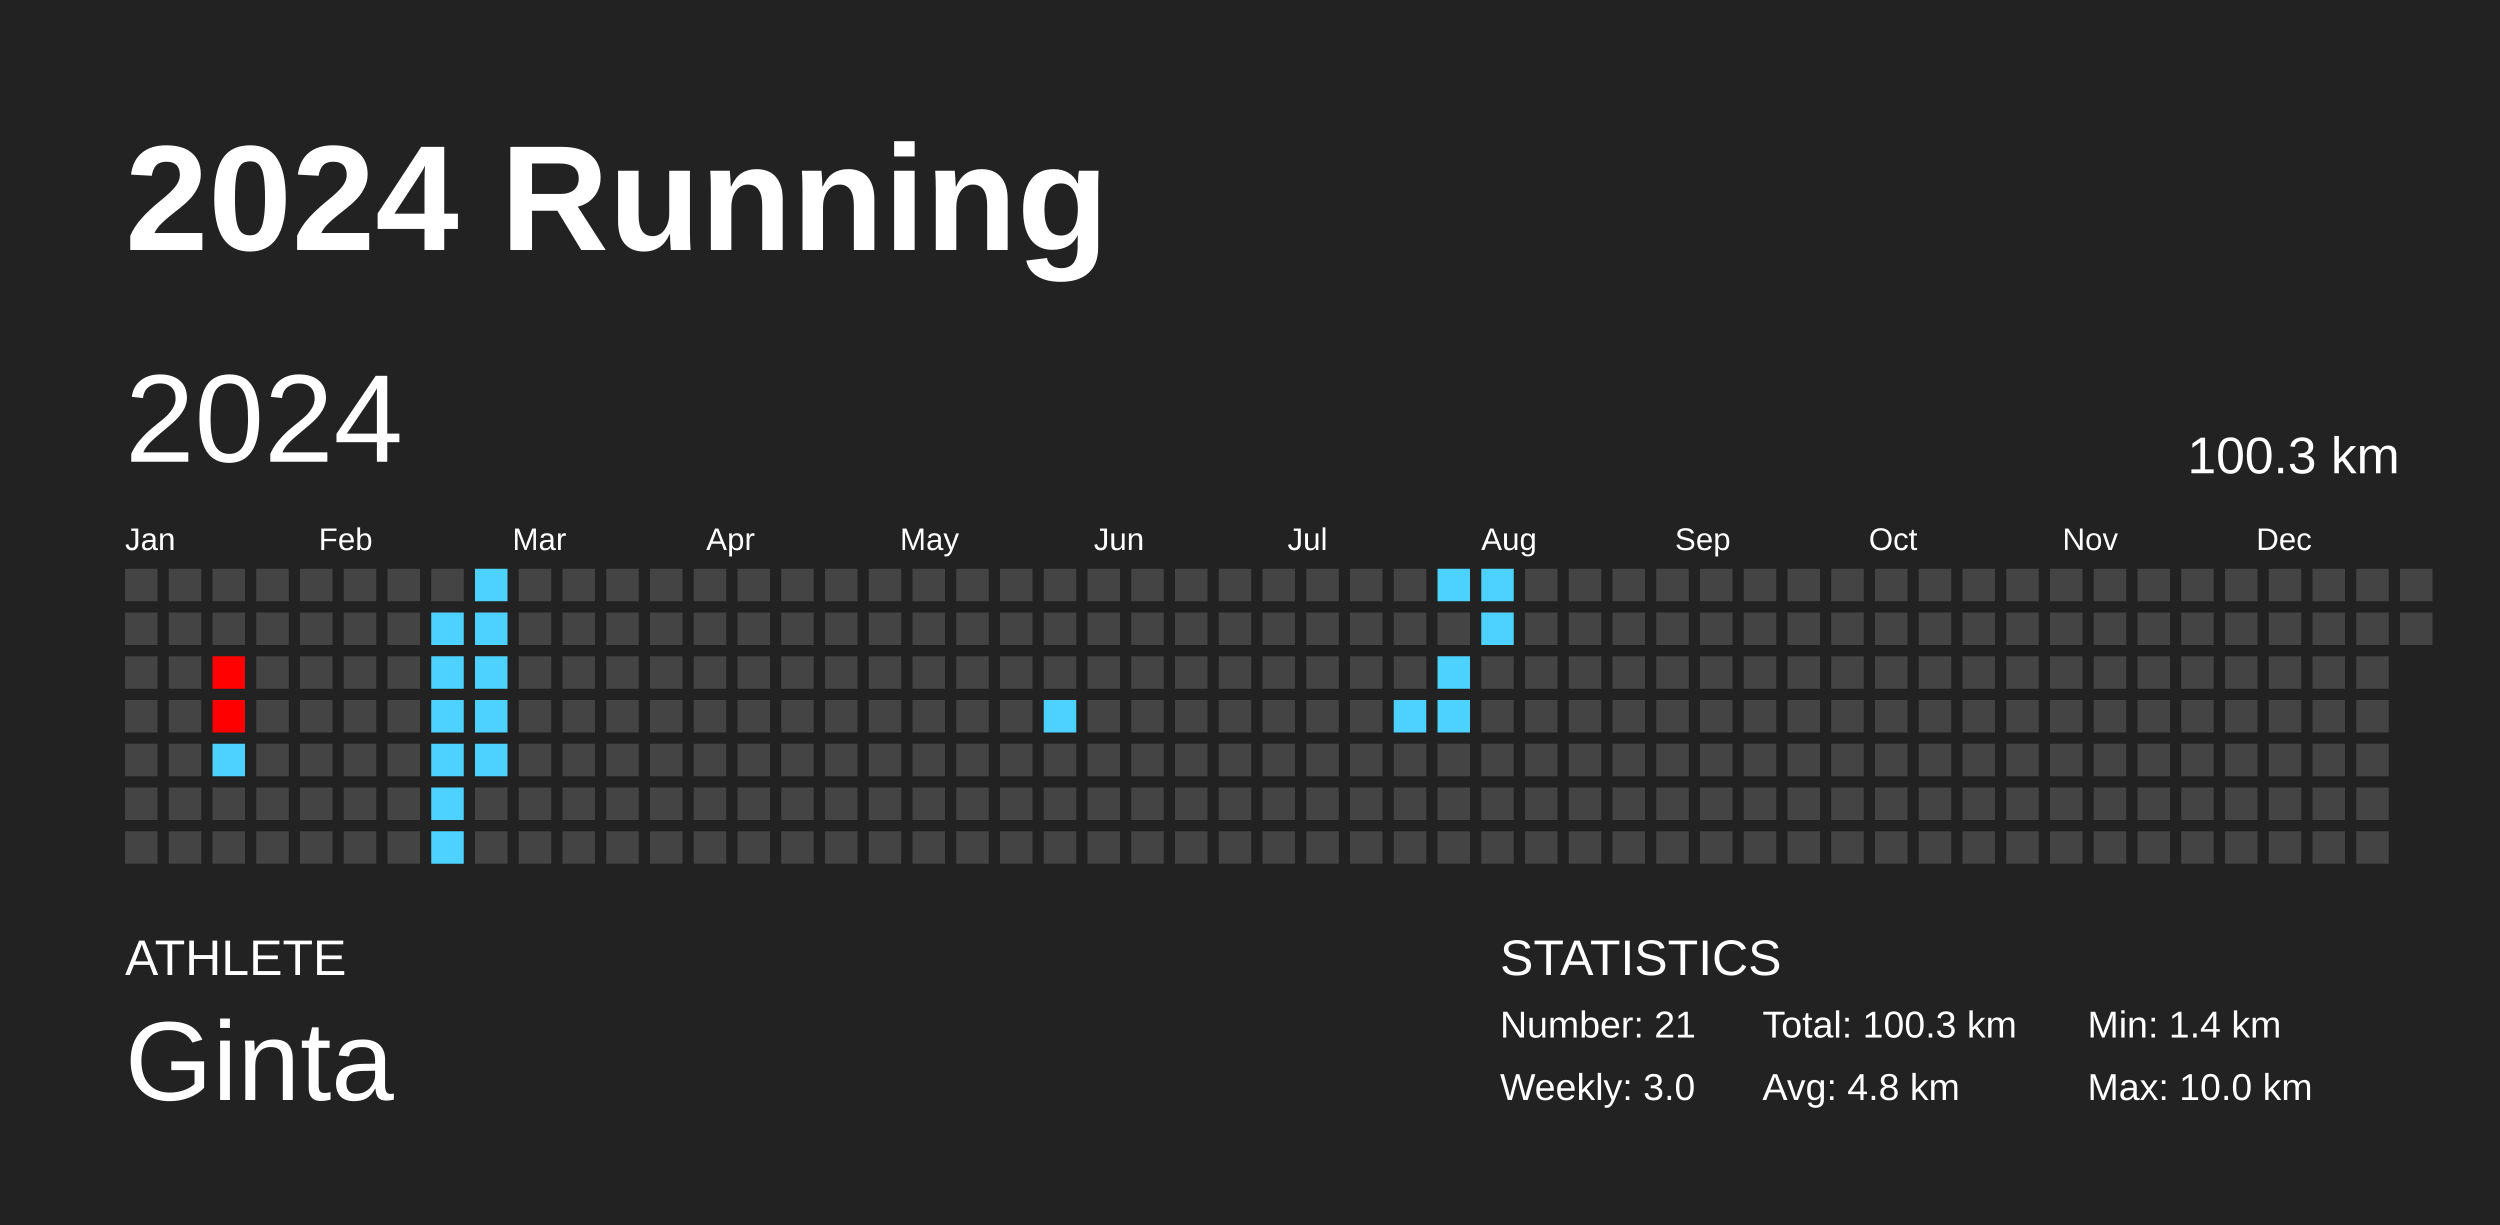
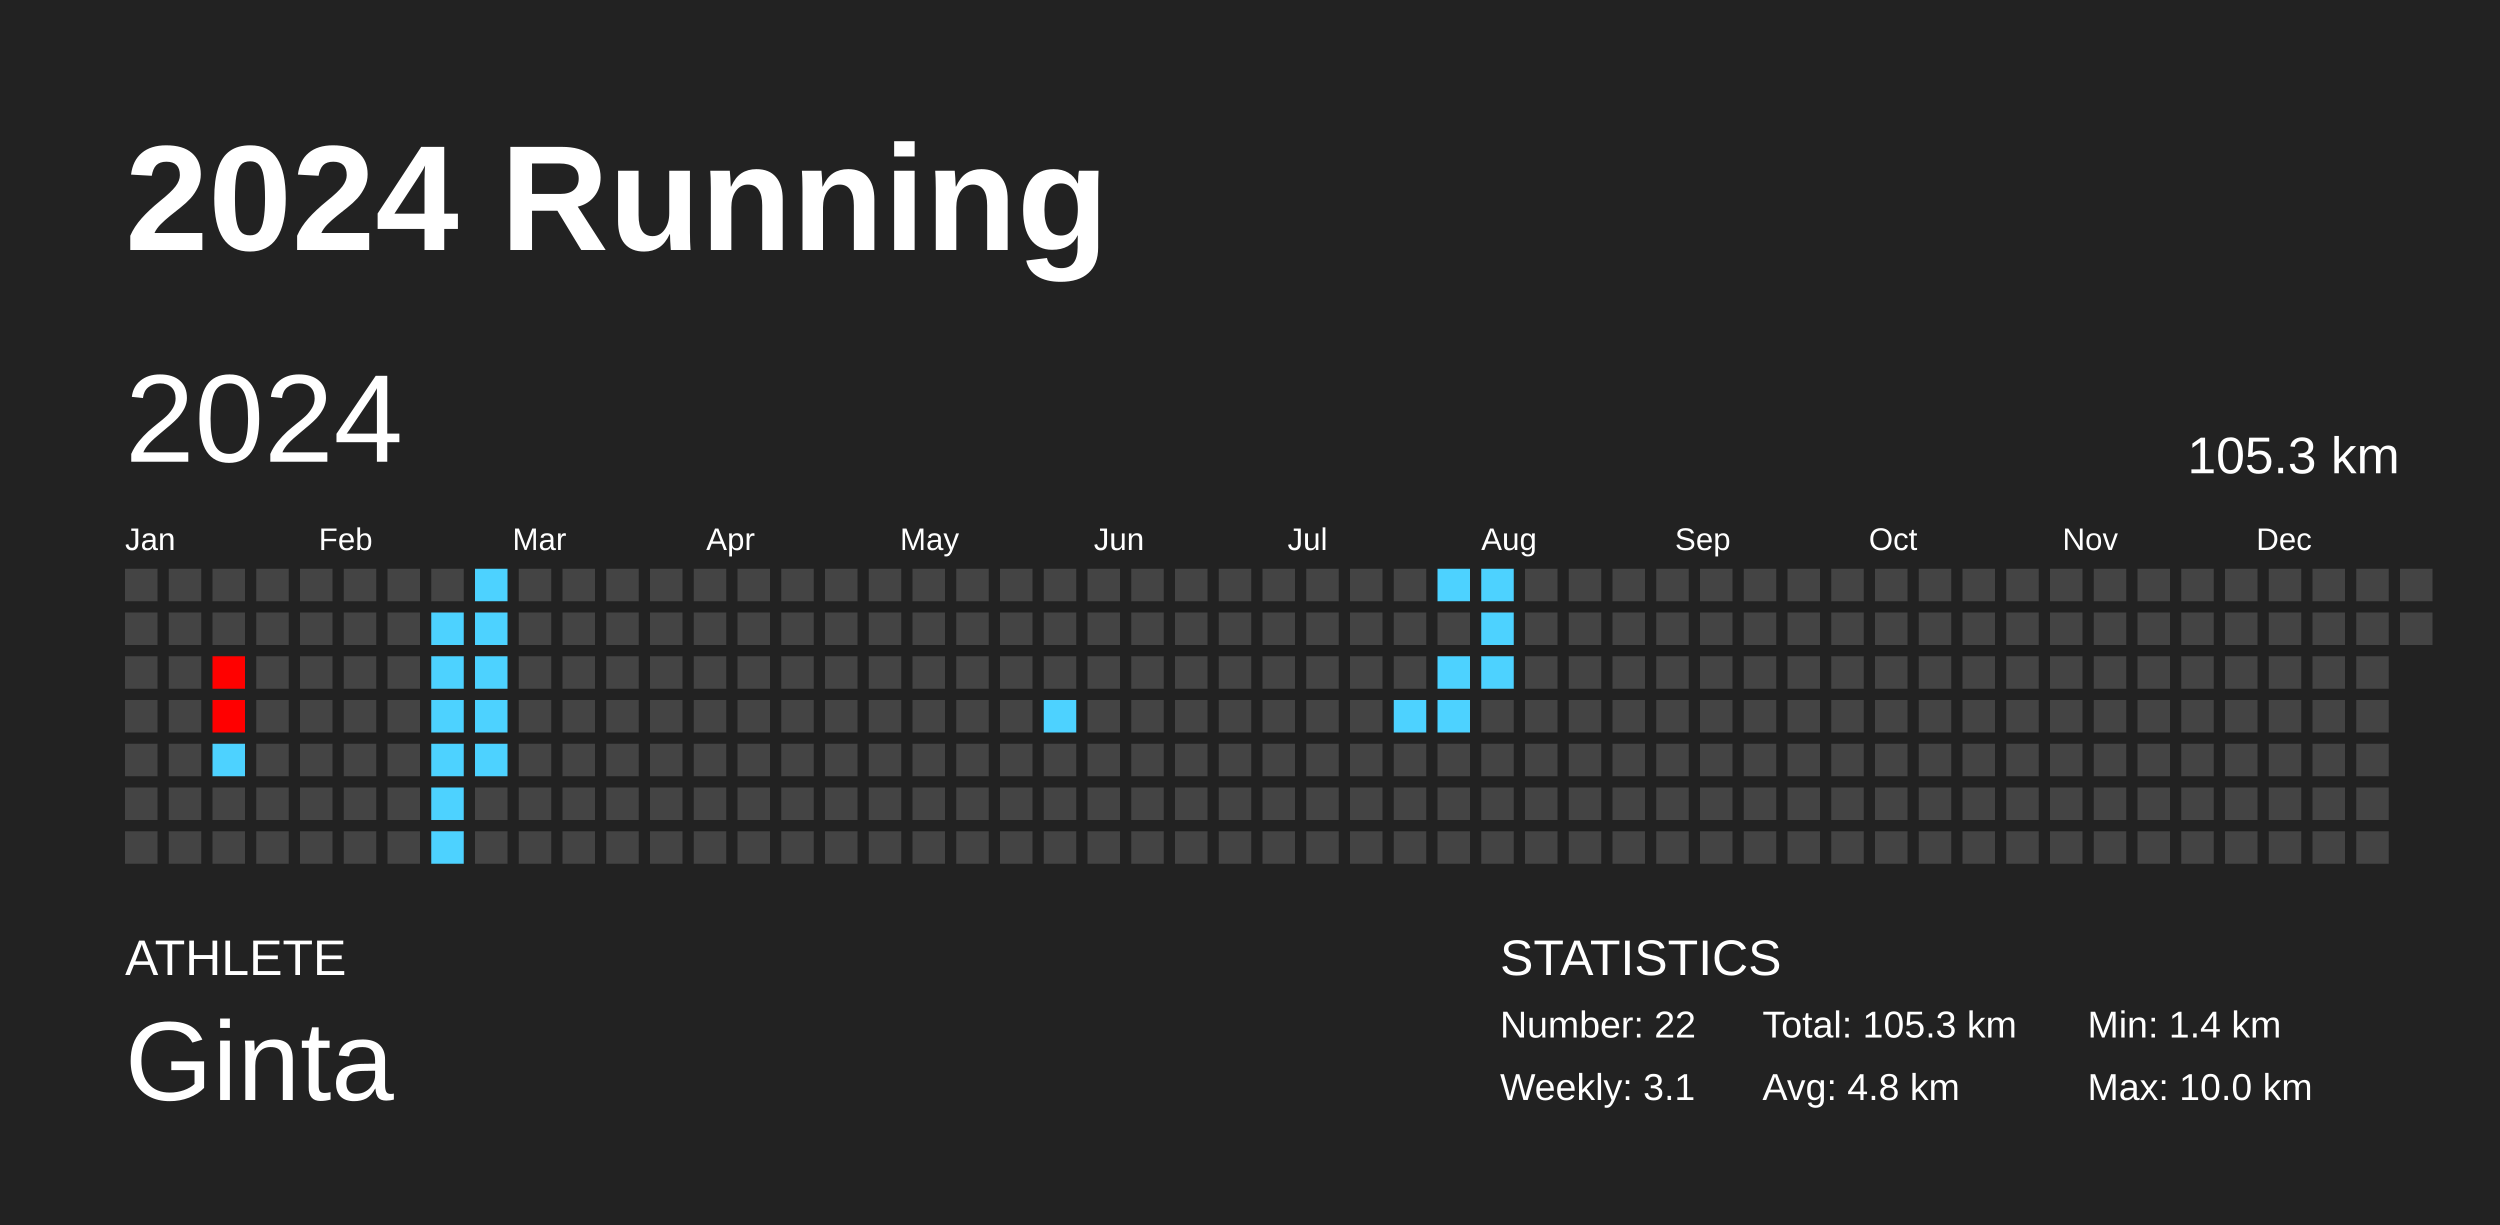
<svg xmlns="http://www.w3.org/2000/svg" baseProfile="full" height="98mm" version="1.1" viewBox="0,0,200,98" width="200mm">
  <defs />
  <rect fill="#222222" height="98" width="200" x="0" y="0" />
  <text fill="#FFFFFF" style="font-size:12px; font-family:Arial; font-weight:bold;" x="10" y="20">2024 Running</text>
  <text fill="#FFFFFF" style="font-size:4px; font-family:Arial" x="10" y="78">ATHLETE</text>
  <text fill="#FFFFFF" style="font-size:9px; font-family:Arial" x="10" y="88">Ginta</text>
  <text fill="#FFFFFF" style="font-size:4px; font-family:Arial" x="120" y="78">STATISTICS</text>
-   <text fill="#FFFFFF" style="font-size:3px; font-family:Arial" x="120" y="83">Number: 21</text>
-   <text fill="#FFFFFF" style="font-size:3px; font-family:Arial" x="120" y="88">Weekly: 3.0</text>
-   <text fill="#FFFFFF" style="font-size:3px; font-family:Arial" x="141" y="83">Total: 100.3 km</text>
+   <text fill="#FFFFFF" style="font-size:3px; font-family:Arial" x="120" y="83">Number: 22</text>
+   <text fill="#FFFFFF" style="font-size:3px; font-family:Arial" x="120" y="88">Weekly: 3.1</text>
+   <text fill="#FFFFFF" style="font-size:3px; font-family:Arial" x="141" y="83">Total: 105.3 km</text>
  <text fill="#FFFFFF" style="font-size:3px; font-family:Arial" x="141" y="88">Avg: 4.8 km</text>
  <text fill="#FFFFFF" style="font-size:3px; font-family:Arial" x="167" y="83">Min: 1.4 km</text>
  <text fill="#FFFFFF" style="font-size:3px; font-family:Arial" x="167" y="88">Max: 10.0 km</text>
  <text dominant-baseline="hanging" fill="#FFFFFF" style="font-size:10.0px; font-family:Arial;" x="10" y="30">2024</text>
-   <text dominant-baseline="hanging" fill="#FFFFFF" style="font-size:4.125px; font-family:Arial;" x="175" y="35">100.3 km</text>
+   <text dominant-baseline="hanging" fill="#FFFFFF" style="font-size:4.125px; font-family:Arial;" x="175" y="35">105.3 km</text>
  <text fill="#FFFFFF" style="font-size:2.5px; font-family:Arial" x="10.0" y="44">Jan</text>
  <text fill="#FFFFFF" style="font-size:2.5px; font-family:Arial" x="25.5" y="44">Feb</text>
  <text fill="#FFFFFF" style="font-size:2.5px; font-family:Arial" x="41.0" y="44">Mar</text>
  <text fill="#FFFFFF" style="font-size:2.5px; font-family:Arial" x="56.5" y="44">Apr</text>
  <text fill="#FFFFFF" style="font-size:2.5px; font-family:Arial" x="72.0" y="44">May</text>
  <text fill="#FFFFFF" style="font-size:2.5px; font-family:Arial" x="87.5" y="44">Jun</text>
  <text fill="#FFFFFF" style="font-size:2.5px; font-family:Arial" x="103.0" y="44">Jul</text>
  <text fill="#FFFFFF" style="font-size:2.5px; font-family:Arial" x="118.5" y="44">Aug</text>
  <text fill="#FFFFFF" style="font-size:2.5px; font-family:Arial" x="134.0" y="44">Sep</text>
  <text fill="#FFFFFF" style="font-size:2.5px; font-family:Arial" x="149.5" y="44">Oct</text>
  <text fill="#FFFFFF" style="font-size:2.5px; font-family:Arial" x="165.0" y="44">Nov</text>
  <text fill="#FFFFFF" style="font-size:2.5px; font-family:Arial" x="180.5" y="44">Dec</text>
  <rect fill="#444444" height="2.6" width="2.6" x="10.0" y="45.5" />
  <rect fill="#444444" height="2.6" width="2.6" x="10.0" y="49.0" />
  <rect fill="#444444" height="2.6" width="2.6" x="10.0" y="52.5" />
  <rect fill="#444444" height="2.6" width="2.6" x="10.0" y="56.0" />
  <rect fill="#444444" height="2.6" width="2.6" x="10.0" y="59.5" />
  <rect fill="#444444" height="2.6" width="2.6" x="10.0" y="63.0" />
  <rect fill="#444444" height="2.6" width="2.6" x="10.0" y="66.5" />
  <rect fill="#444444" height="2.6" width="2.6" x="13.5" y="45.5" />
  <rect fill="#444444" height="2.6" width="2.6" x="13.5" y="49.0" />
  <rect fill="#444444" height="2.6" width="2.6" x="13.5" y="52.5" />
  <rect fill="#444444" height="2.6" width="2.6" x="13.5" y="56.0" />
  <rect fill="#444444" height="2.6" width="2.6" x="13.5" y="59.5" />
  <rect fill="#444444" height="2.6" width="2.6" x="13.5" y="63.0" />
  <rect fill="#444444" height="2.6" width="2.6" x="13.5" y="66.5" />
  <rect fill="#444444" height="2.6" width="2.6" x="17.0" y="45.5" />
  <rect fill="#444444" height="2.6" width="2.6" x="17.0" y="49.0" />
  <rect fill="#ff0100" height="2.6" width="2.6" x="17.0" y="52.5" />
  <rect fill="#ff0000" height="2.6" width="2.6" x="17.0" y="56.0" />
  <rect fill="#4dd2ff" height="2.6" width="2.6" x="17.0" y="59.5" />
  <rect fill="#444444" height="2.6" width="2.6" x="17.0" y="63.0" />
  <rect fill="#444444" height="2.6" width="2.6" x="17.0" y="66.5" />
  <rect fill="#444444" height="2.6" width="2.6" x="20.5" y="45.5" />
  <rect fill="#444444" height="2.6" width="2.6" x="20.5" y="49.0" />
  <rect fill="#444444" height="2.6" width="2.6" x="20.5" y="52.5" />
  <rect fill="#444444" height="2.6" width="2.6" x="20.5" y="56.0" />
  <rect fill="#444444" height="2.6" width="2.6" x="20.5" y="59.5" />
  <rect fill="#444444" height="2.6" width="2.6" x="20.5" y="63.0" />
  <rect fill="#444444" height="2.6" width="2.6" x="20.5" y="66.5" />
  <rect fill="#444444" height="2.6" width="2.6" x="24.0" y="45.5" />
  <rect fill="#444444" height="2.6" width="2.6" x="24.0" y="49.0" />
  <rect fill="#444444" height="2.6" width="2.6" x="24.0" y="52.5" />
  <rect fill="#444444" height="2.6" width="2.6" x="24.0" y="56.0" />
  <rect fill="#444444" height="2.6" width="2.6" x="24.0" y="59.5" />
  <rect fill="#444444" height="2.6" width="2.6" x="24.0" y="63.0" />
  <rect fill="#444444" height="2.6" width="2.6" x="24.0" y="66.5" />
  <rect fill="#444444" height="2.6" width="2.6" x="27.5" y="45.5" />
  <rect fill="#444444" height="2.6" width="2.6" x="27.5" y="49.0" />
  <rect fill="#444444" height="2.6" width="2.6" x="27.5" y="52.5" />
  <rect fill="#444444" height="2.6" width="2.6" x="27.5" y="56.0" />
  <rect fill="#444444" height="2.6" width="2.6" x="27.5" y="59.5" />
  <rect fill="#444444" height="2.6" width="2.6" x="27.5" y="63.0" />
  <rect fill="#444444" height="2.6" width="2.6" x="27.5" y="66.5" />
  <rect fill="#444444" height="2.6" width="2.6" x="31.0" y="45.5" />
  <rect fill="#444444" height="2.6" width="2.6" x="31.0" y="49.0" />
  <rect fill="#444444" height="2.6" width="2.6" x="31.0" y="52.5" />
  <rect fill="#444444" height="2.6" width="2.6" x="31.0" y="56.0" />
  <rect fill="#444444" height="2.6" width="2.6" x="31.0" y="59.5" />
  <rect fill="#444444" height="2.6" width="2.6" x="31.0" y="63.0" />
  <rect fill="#444444" height="2.6" width="2.6" x="31.0" y="66.5" />
  <rect fill="#444444" height="2.6" width="2.6" x="34.5" y="45.5" />
  <rect fill="#4dd2ff" height="2.6" width="2.6" x="34.5" y="49.0" />
  <rect fill="#4dd2ff" height="2.6" width="2.6" x="34.5" y="52.5" />
  <rect fill="#4dd2ff" height="2.6" width="2.6" x="34.5" y="56.0" />
  <rect fill="#4dd2ff" height="2.6" width="2.6" x="34.5" y="59.5" />
  <rect fill="#4dd2ff" height="2.6" width="2.6" x="34.5" y="63.0" />
  <rect fill="#4dd2ff" height="2.6" width="2.6" x="34.5" y="66.5" />
  <rect fill="#4dd2ff" height="2.6" width="2.6" x="38.0" y="45.5" />
  <rect fill="#4dd2ff" height="2.6" width="2.6" x="38.0" y="49.0" />
  <rect fill="#4dd2ff" height="2.6" width="2.6" x="38.0" y="52.5" />
  <rect fill="#4dd2ff" height="2.6" width="2.6" x="38.0" y="56.0" />
  <rect fill="#4dd2ff" height="2.6" width="2.6" x="38.0" y="59.5" />
  <rect fill="#444444" height="2.6" width="2.6" x="38.0" y="63.0" />
  <rect fill="#444444" height="2.6" width="2.6" x="38.0" y="66.5" />
  <rect fill="#444444" height="2.6" width="2.6" x="41.5" y="45.5" />
  <rect fill="#444444" height="2.6" width="2.6" x="41.5" y="49.0" />
  <rect fill="#444444" height="2.6" width="2.6" x="41.5" y="52.5" />
  <rect fill="#444444" height="2.6" width="2.6" x="41.5" y="56.0" />
  <rect fill="#444444" height="2.6" width="2.6" x="41.5" y="59.5" />
  <rect fill="#444444" height="2.6" width="2.6" x="41.5" y="63.0" />
  <rect fill="#444444" height="2.6" width="2.6" x="41.5" y="66.5" />
  <rect fill="#444444" height="2.6" width="2.6" x="45.0" y="45.5" />
  <rect fill="#444444" height="2.6" width="2.6" x="45.0" y="49.0" />
  <rect fill="#444444" height="2.6" width="2.6" x="45.0" y="52.5" />
  <rect fill="#444444" height="2.6" width="2.6" x="45.0" y="56.0" />
  <rect fill="#444444" height="2.6" width="2.6" x="45.0" y="59.5" />
  <rect fill="#444444" height="2.6" width="2.6" x="45.0" y="63.0" />
  <rect fill="#444444" height="2.6" width="2.6" x="45.0" y="66.5" />
  <rect fill="#444444" height="2.6" width="2.6" x="48.5" y="45.5" />
  <rect fill="#444444" height="2.6" width="2.6" x="48.5" y="49.0" />
  <rect fill="#444444" height="2.6" width="2.6" x="48.5" y="52.5" />
  <rect fill="#444444" height="2.6" width="2.6" x="48.5" y="56.0" />
  <rect fill="#444444" height="2.6" width="2.6" x="48.5" y="59.5" />
  <rect fill="#444444" height="2.6" width="2.6" x="48.5" y="63.0" />
  <rect fill="#444444" height="2.6" width="2.6" x="48.5" y="66.5" />
  <rect fill="#444444" height="2.6" width="2.6" x="52.0" y="45.5" />
  <rect fill="#444444" height="2.6" width="2.6" x="52.0" y="49.0" />
  <rect fill="#444444" height="2.6" width="2.6" x="52.0" y="52.5" />
  <rect fill="#444444" height="2.6" width="2.6" x="52.0" y="56.0" />
  <rect fill="#444444" height="2.6" width="2.6" x="52.0" y="59.5" />
  <rect fill="#444444" height="2.6" width="2.6" x="52.0" y="63.0" />
  <rect fill="#444444" height="2.6" width="2.6" x="52.0" y="66.5" />
  <rect fill="#444444" height="2.6" width="2.6" x="55.5" y="45.5" />
  <rect fill="#444444" height="2.6" width="2.6" x="55.5" y="49.0" />
  <rect fill="#444444" height="2.6" width="2.6" x="55.5" y="52.5" />
  <rect fill="#444444" height="2.6" width="2.6" x="55.5" y="56.0" />
  <rect fill="#444444" height="2.6" width="2.6" x="55.5" y="59.5" />
  <rect fill="#444444" height="2.6" width="2.6" x="55.5" y="63.0" />
  <rect fill="#444444" height="2.6" width="2.6" x="55.5" y="66.5" />
  <rect fill="#444444" height="2.6" width="2.6" x="59.0" y="45.5" />
  <rect fill="#444444" height="2.6" width="2.6" x="59.0" y="49.0" />
  <rect fill="#444444" height="2.6" width="2.6" x="59.0" y="52.5" />
  <rect fill="#444444" height="2.6" width="2.6" x="59.0" y="56.0" />
  <rect fill="#444444" height="2.6" width="2.6" x="59.0" y="59.5" />
  <rect fill="#444444" height="2.6" width="2.6" x="59.0" y="63.0" />
  <rect fill="#444444" height="2.6" width="2.6" x="59.0" y="66.5" />
  <rect fill="#444444" height="2.6" width="2.6" x="62.5" y="45.5" />
  <rect fill="#444444" height="2.6" width="2.6" x="62.5" y="49.0" />
  <rect fill="#444444" height="2.6" width="2.6" x="62.5" y="52.5" />
  <rect fill="#444444" height="2.6" width="2.6" x="62.5" y="56.0" />
  <rect fill="#444444" height="2.6" width="2.6" x="62.5" y="59.5" />
  <rect fill="#444444" height="2.6" width="2.6" x="62.5" y="63.0" />
  <rect fill="#444444" height="2.6" width="2.6" x="62.5" y="66.5" />
  <rect fill="#444444" height="2.6" width="2.6" x="66.0" y="45.5" />
  <rect fill="#444444" height="2.6" width="2.6" x="66.0" y="49.0" />
  <rect fill="#444444" height="2.6" width="2.6" x="66.0" y="52.5" />
  <rect fill="#444444" height="2.6" width="2.6" x="66.0" y="56.0" />
  <rect fill="#444444" height="2.6" width="2.6" x="66.0" y="59.5" />
  <rect fill="#444444" height="2.6" width="2.6" x="66.0" y="63.0" />
  <rect fill="#444444" height="2.6" width="2.6" x="66.0" y="66.5" />
  <rect fill="#444444" height="2.6" width="2.6" x="69.5" y="45.5" />
  <rect fill="#444444" height="2.6" width="2.6" x="69.5" y="49.0" />
  <rect fill="#444444" height="2.6" width="2.6" x="69.5" y="52.5" />
  <rect fill="#444444" height="2.6" width="2.6" x="69.5" y="56.0" />
  <rect fill="#444444" height="2.6" width="2.6" x="69.5" y="59.5" />
  <rect fill="#444444" height="2.6" width="2.6" x="69.5" y="63.0" />
  <rect fill="#444444" height="2.6" width="2.6" x="69.5" y="66.5" />
  <rect fill="#444444" height="2.6" width="2.6" x="73.0" y="45.5" />
  <rect fill="#444444" height="2.6" width="2.6" x="73.0" y="49.0" />
  <rect fill="#444444" height="2.6" width="2.6" x="73.0" y="52.5" />
  <rect fill="#444444" height="2.6" width="2.6" x="73.0" y="56.0" />
  <rect fill="#444444" height="2.6" width="2.6" x="73.0" y="59.5" />
  <rect fill="#444444" height="2.6" width="2.6" x="73.0" y="63.0" />
  <rect fill="#444444" height="2.6" width="2.6" x="73.0" y="66.5" />
  <rect fill="#444444" height="2.6" width="2.6" x="76.5" y="45.5" />
  <rect fill="#444444" height="2.6" width="2.6" x="76.5" y="49.0" />
  <rect fill="#444444" height="2.6" width="2.6" x="76.5" y="52.5" />
  <rect fill="#444444" height="2.6" width="2.6" x="76.5" y="56.0" />
  <rect fill="#444444" height="2.6" width="2.6" x="76.5" y="59.5" />
  <rect fill="#444444" height="2.6" width="2.6" x="76.5" y="63.0" />
  <rect fill="#444444" height="2.6" width="2.6" x="76.5" y="66.5" />
  <rect fill="#444444" height="2.6" width="2.6" x="80.0" y="45.5" />
  <rect fill="#444444" height="2.6" width="2.6" x="80.0" y="49.0" />
  <rect fill="#444444" height="2.6" width="2.6" x="80.0" y="52.5" />
  <rect fill="#444444" height="2.6" width="2.6" x="80.0" y="56.0" />
  <rect fill="#444444" height="2.6" width="2.6" x="80.0" y="59.5" />
  <rect fill="#444444" height="2.6" width="2.6" x="80.0" y="63.0" />
  <rect fill="#444444" height="2.6" width="2.6" x="80.0" y="66.5" />
  <rect fill="#444444" height="2.6" width="2.6" x="83.5" y="45.5" />
  <rect fill="#444444" height="2.6" width="2.6" x="83.5" y="49.0" />
  <rect fill="#444444" height="2.6" width="2.6" x="83.5" y="52.5" />
  <rect fill="#4dd2ff" height="2.6" width="2.6" x="83.5" y="56.0" />
  <rect fill="#444444" height="2.6" width="2.6" x="83.5" y="59.5" />
  <rect fill="#444444" height="2.6" width="2.6" x="83.5" y="63.0" />
  <rect fill="#444444" height="2.6" width="2.6" x="83.5" y="66.5" />
  <rect fill="#444444" height="2.6" width="2.6" x="87.0" y="45.5" />
  <rect fill="#444444" height="2.6" width="2.6" x="87.0" y="49.0" />
  <rect fill="#444444" height="2.6" width="2.6" x="87.0" y="52.5" />
  <rect fill="#444444" height="2.6" width="2.6" x="87.0" y="56.0" />
  <rect fill="#444444" height="2.6" width="2.6" x="87.0" y="59.5" />
  <rect fill="#444444" height="2.6" width="2.6" x="87.0" y="63.0" />
  <rect fill="#444444" height="2.6" width="2.6" x="87.0" y="66.5" />
  <rect fill="#444444" height="2.6" width="2.6" x="90.5" y="45.5" />
  <rect fill="#444444" height="2.6" width="2.6" x="90.5" y="49.0" />
  <rect fill="#444444" height="2.6" width="2.6" x="90.5" y="52.5" />
  <rect fill="#444444" height="2.6" width="2.6" x="90.5" y="56.0" />
  <rect fill="#444444" height="2.6" width="2.6" x="90.5" y="59.5" />
  <rect fill="#444444" height="2.6" width="2.6" x="90.5" y="63.0" />
  <rect fill="#444444" height="2.6" width="2.6" x="90.5" y="66.5" />
  <rect fill="#444444" height="2.6" width="2.6" x="94.0" y="45.5" />
  <rect fill="#444444" height="2.6" width="2.6" x="94.0" y="49.0" />
  <rect fill="#444444" height="2.6" width="2.6" x="94.0" y="52.5" />
  <rect fill="#444444" height="2.6" width="2.6" x="94.0" y="56.0" />
  <rect fill="#444444" height="2.6" width="2.6" x="94.0" y="59.5" />
  <rect fill="#444444" height="2.6" width="2.6" x="94.0" y="63.0" />
  <rect fill="#444444" height="2.6" width="2.6" x="94.0" y="66.5" />
  <rect fill="#444444" height="2.6" width="2.6" x="97.5" y="45.5" />
  <rect fill="#444444" height="2.6" width="2.6" x="97.5" y="49.0" />
  <rect fill="#444444" height="2.6" width="2.6" x="97.5" y="52.5" />
  <rect fill="#444444" height="2.6" width="2.6" x="97.5" y="56.0" />
  <rect fill="#444444" height="2.6" width="2.6" x="97.5" y="59.5" />
  <rect fill="#444444" height="2.6" width="2.6" x="97.5" y="63.0" />
  <rect fill="#444444" height="2.6" width="2.6" x="97.5" y="66.5" />
  <rect fill="#444444" height="2.6" width="2.6" x="101.0" y="45.5" />
  <rect fill="#444444" height="2.6" width="2.6" x="101.0" y="49.0" />
  <rect fill="#444444" height="2.6" width="2.6" x="101.0" y="52.5" />
  <rect fill="#444444" height="2.6" width="2.6" x="101.0" y="56.0" />
  <rect fill="#444444" height="2.6" width="2.6" x="101.0" y="59.5" />
  <rect fill="#444444" height="2.6" width="2.6" x="101.0" y="63.0" />
  <rect fill="#444444" height="2.6" width="2.6" x="101.0" y="66.5" />
  <rect fill="#444444" height="2.6" width="2.6" x="104.5" y="45.5" />
  <rect fill="#444444" height="2.6" width="2.6" x="104.5" y="49.0" />
  <rect fill="#444444" height="2.6" width="2.6" x="104.5" y="52.5" />
  <rect fill="#444444" height="2.6" width="2.6" x="104.5" y="56.0" />
  <rect fill="#444444" height="2.6" width="2.6" x="104.5" y="59.5" />
  <rect fill="#444444" height="2.6" width="2.6" x="104.5" y="63.0" />
  <rect fill="#444444" height="2.6" width="2.6" x="104.5" y="66.5" />
  <rect fill="#444444" height="2.6" width="2.6" x="108.0" y="45.5" />
  <rect fill="#444444" height="2.6" width="2.6" x="108.0" y="49.0" />
  <rect fill="#444444" height="2.6" width="2.6" x="108.0" y="52.5" />
  <rect fill="#444444" height="2.6" width="2.6" x="108.0" y="56.0" />
  <rect fill="#444444" height="2.6" width="2.6" x="108.0" y="59.5" />
  <rect fill="#444444" height="2.6" width="2.6" x="108.0" y="63.0" />
  <rect fill="#444444" height="2.6" width="2.6" x="108.0" y="66.5" />
  <rect fill="#444444" height="2.6" width="2.6" x="111.5" y="45.5" />
  <rect fill="#444444" height="2.6" width="2.6" x="111.5" y="49.0" />
  <rect fill="#444444" height="2.6" width="2.6" x="111.5" y="52.5" />
  <rect fill="#4dd2ff" height="2.6" width="2.6" x="111.5" y="56.0" />
  <rect fill="#444444" height="2.6" width="2.6" x="111.5" y="59.5" />
  <rect fill="#444444" height="2.6" width="2.6" x="111.5" y="63.0" />
  <rect fill="#444444" height="2.6" width="2.6" x="111.5" y="66.5" />
  <rect fill="#4dd2ff" height="2.6" width="2.6" x="115.0" y="45.5" />
  <rect fill="#444444" height="2.6" width="2.6" x="115.0" y="49.0" />
  <rect fill="#4dd2ff" height="2.6" width="2.6" x="115.0" y="52.5" />
  <rect fill="#4dd2ff" height="2.6" width="2.6" x="115.0" y="56.0" />
  <rect fill="#444444" height="2.6" width="2.6" x="115.0" y="59.5" />
  <rect fill="#444444" height="2.6" width="2.6" x="115.0" y="63.0" />
  <rect fill="#444444" height="2.6" width="2.6" x="115.0" y="66.5" />
  <rect fill="#4dd2ff" height="2.6" width="2.6" x="118.5" y="45.5" />
  <rect fill="#4dd2ff" height="2.6" width="2.6" x="118.5" y="49.0" />
-   <rect fill="#444444" height="2.6" width="2.6" x="118.5" y="52.5" />
+   <rect fill="#4dd2ff" height="2.6" width="2.6" x="118.5" y="52.5" />
  <rect fill="#444444" height="2.6" width="2.6" x="118.5" y="56.0" />
  <rect fill="#444444" height="2.6" width="2.6" x="118.5" y="59.5" />
  <rect fill="#444444" height="2.6" width="2.6" x="118.5" y="63.0" />
  <rect fill="#444444" height="2.6" width="2.6" x="118.5" y="66.5" />
  <rect fill="#444444" height="2.6" width="2.6" x="122.0" y="45.5" />
  <rect fill="#444444" height="2.6" width="2.6" x="122.0" y="49.0" />
  <rect fill="#444444" height="2.6" width="2.6" x="122.0" y="52.5" />
  <rect fill="#444444" height="2.6" width="2.6" x="122.0" y="56.0" />
  <rect fill="#444444" height="2.6" width="2.6" x="122.0" y="59.5" />
  <rect fill="#444444" height="2.6" width="2.6" x="122.0" y="63.0" />
  <rect fill="#444444" height="2.6" width="2.6" x="122.0" y="66.5" />
  <rect fill="#444444" height="2.6" width="2.6" x="125.5" y="45.5" />
  <rect fill="#444444" height="2.6" width="2.6" x="125.5" y="49.0" />
  <rect fill="#444444" height="2.6" width="2.6" x="125.5" y="52.5" />
  <rect fill="#444444" height="2.6" width="2.6" x="125.5" y="56.0" />
  <rect fill="#444444" height="2.6" width="2.6" x="125.5" y="59.5" />
  <rect fill="#444444" height="2.6" width="2.6" x="125.5" y="63.0" />
  <rect fill="#444444" height="2.6" width="2.6" x="125.5" y="66.5" />
  <rect fill="#444444" height="2.6" width="2.6" x="129.0" y="45.5" />
  <rect fill="#444444" height="2.6" width="2.6" x="129.0" y="49.0" />
  <rect fill="#444444" height="2.6" width="2.6" x="129.0" y="52.5" />
  <rect fill="#444444" height="2.6" width="2.6" x="129.0" y="56.0" />
  <rect fill="#444444" height="2.6" width="2.6" x="129.0" y="59.5" />
  <rect fill="#444444" height="2.6" width="2.6" x="129.0" y="63.0" />
  <rect fill="#444444" height="2.6" width="2.6" x="129.0" y="66.5" />
  <rect fill="#444444" height="2.6" width="2.6" x="132.5" y="45.5" />
  <rect fill="#444444" height="2.6" width="2.6" x="132.5" y="49.0" />
  <rect fill="#444444" height="2.6" width="2.6" x="132.5" y="52.5" />
  <rect fill="#444444" height="2.6" width="2.6" x="132.5" y="56.0" />
  <rect fill="#444444" height="2.6" width="2.6" x="132.5" y="59.5" />
  <rect fill="#444444" height="2.6" width="2.6" x="132.5" y="63.0" />
  <rect fill="#444444" height="2.6" width="2.6" x="132.5" y="66.5" />
  <rect fill="#444444" height="2.6" width="2.6" x="136.0" y="45.5" />
  <rect fill="#444444" height="2.6" width="2.6" x="136.0" y="49.0" />
  <rect fill="#444444" height="2.6" width="2.6" x="136.0" y="52.5" />
  <rect fill="#444444" height="2.6" width="2.6" x="136.0" y="56.0" />
  <rect fill="#444444" height="2.6" width="2.6" x="136.0" y="59.5" />
  <rect fill="#444444" height="2.6" width="2.6" x="136.0" y="63.0" />
  <rect fill="#444444" height="2.6" width="2.6" x="136.0" y="66.5" />
  <rect fill="#444444" height="2.6" width="2.6" x="139.5" y="45.5" />
  <rect fill="#444444" height="2.6" width="2.6" x="139.5" y="49.0" />
  <rect fill="#444444" height="2.6" width="2.6" x="139.5" y="52.5" />
  <rect fill="#444444" height="2.6" width="2.6" x="139.5" y="56.0" />
  <rect fill="#444444" height="2.6" width="2.6" x="139.5" y="59.5" />
  <rect fill="#444444" height="2.6" width="2.6" x="139.5" y="63.0" />
  <rect fill="#444444" height="2.6" width="2.6" x="139.5" y="66.5" />
  <rect fill="#444444" height="2.6" width="2.6" x="143.0" y="45.5" />
  <rect fill="#444444" height="2.6" width="2.6" x="143.0" y="49.0" />
  <rect fill="#444444" height="2.6" width="2.6" x="143.0" y="52.5" />
  <rect fill="#444444" height="2.6" width="2.6" x="143.0" y="56.0" />
  <rect fill="#444444" height="2.6" width="2.6" x="143.0" y="59.5" />
  <rect fill="#444444" height="2.6" width="2.6" x="143.0" y="63.0" />
  <rect fill="#444444" height="2.6" width="2.6" x="143.0" y="66.5" />
  <rect fill="#444444" height="2.6" width="2.6" x="146.5" y="45.5" />
  <rect fill="#444444" height="2.6" width="2.6" x="146.5" y="49.0" />
  <rect fill="#444444" height="2.6" width="2.6" x="146.5" y="52.5" />
  <rect fill="#444444" height="2.6" width="2.6" x="146.5" y="56.0" />
  <rect fill="#444444" height="2.6" width="2.6" x="146.5" y="59.5" />
  <rect fill="#444444" height="2.6" width="2.6" x="146.5" y="63.0" />
  <rect fill="#444444" height="2.6" width="2.6" x="146.5" y="66.5" />
  <rect fill="#444444" height="2.6" width="2.6" x="150.0" y="45.5" />
  <rect fill="#444444" height="2.6" width="2.6" x="150.0" y="49.0" />
  <rect fill="#444444" height="2.6" width="2.6" x="150.0" y="52.5" />
  <rect fill="#444444" height="2.6" width="2.6" x="150.0" y="56.0" />
  <rect fill="#444444" height="2.6" width="2.6" x="150.0" y="59.5" />
  <rect fill="#444444" height="2.6" width="2.6" x="150.0" y="63.0" />
  <rect fill="#444444" height="2.6" width="2.6" x="150.0" y="66.5" />
  <rect fill="#444444" height="2.6" width="2.6" x="153.5" y="45.5" />
  <rect fill="#444444" height="2.6" width="2.6" x="153.5" y="49.0" />
  <rect fill="#444444" height="2.6" width="2.6" x="153.5" y="52.5" />
  <rect fill="#444444" height="2.6" width="2.6" x="153.5" y="56.0" />
  <rect fill="#444444" height="2.6" width="2.6" x="153.5" y="59.5" />
  <rect fill="#444444" height="2.6" width="2.6" x="153.5" y="63.0" />
  <rect fill="#444444" height="2.6" width="2.6" x="153.5" y="66.5" />
  <rect fill="#444444" height="2.6" width="2.6" x="157.0" y="45.5" />
  <rect fill="#444444" height="2.6" width="2.6" x="157.0" y="49.0" />
  <rect fill="#444444" height="2.6" width="2.6" x="157.0" y="52.5" />
  <rect fill="#444444" height="2.6" width="2.6" x="157.0" y="56.0" />
  <rect fill="#444444" height="2.6" width="2.6" x="157.0" y="59.5" />
  <rect fill="#444444" height="2.6" width="2.6" x="157.0" y="63.0" />
  <rect fill="#444444" height="2.6" width="2.6" x="157.0" y="66.5" />
  <rect fill="#444444" height="2.6" width="2.6" x="160.5" y="45.5" />
  <rect fill="#444444" height="2.6" width="2.6" x="160.5" y="49.0" />
  <rect fill="#444444" height="2.6" width="2.6" x="160.5" y="52.5" />
  <rect fill="#444444" height="2.6" width="2.6" x="160.5" y="56.0" />
  <rect fill="#444444" height="2.6" width="2.6" x="160.5" y="59.5" />
  <rect fill="#444444" height="2.6" width="2.6" x="160.5" y="63.0" />
  <rect fill="#444444" height="2.6" width="2.6" x="160.5" y="66.5" />
  <rect fill="#444444" height="2.6" width="2.6" x="164.0" y="45.5" />
  <rect fill="#444444" height="2.6" width="2.6" x="164.0" y="49.0" />
  <rect fill="#444444" height="2.6" width="2.6" x="164.0" y="52.5" />
  <rect fill="#444444" height="2.6" width="2.6" x="164.0" y="56.0" />
  <rect fill="#444444" height="2.6" width="2.6" x="164.0" y="59.5" />
  <rect fill="#444444" height="2.6" width="2.6" x="164.0" y="63.0" />
  <rect fill="#444444" height="2.6" width="2.6" x="164.0" y="66.5" />
  <rect fill="#444444" height="2.6" width="2.6" x="167.5" y="45.5" />
  <rect fill="#444444" height="2.6" width="2.6" x="167.5" y="49.0" />
  <rect fill="#444444" height="2.6" width="2.6" x="167.5" y="52.5" />
  <rect fill="#444444" height="2.6" width="2.6" x="167.5" y="56.0" />
  <rect fill="#444444" height="2.6" width="2.6" x="167.5" y="59.5" />
  <rect fill="#444444" height="2.6" width="2.6" x="167.5" y="63.0" />
  <rect fill="#444444" height="2.6" width="2.6" x="167.5" y="66.5" />
  <rect fill="#444444" height="2.6" width="2.6" x="171.0" y="45.5" />
  <rect fill="#444444" height="2.6" width="2.6" x="171.0" y="49.0" />
  <rect fill="#444444" height="2.6" width="2.6" x="171.0" y="52.5" />
  <rect fill="#444444" height="2.6" width="2.6" x="171.0" y="56.0" />
  <rect fill="#444444" height="2.6" width="2.6" x="171.0" y="59.5" />
  <rect fill="#444444" height="2.6" width="2.6" x="171.0" y="63.0" />
  <rect fill="#444444" height="2.6" width="2.6" x="171.0" y="66.5" />
  <rect fill="#444444" height="2.6" width="2.6" x="174.5" y="45.5" />
  <rect fill="#444444" height="2.6" width="2.6" x="174.5" y="49.0" />
  <rect fill="#444444" height="2.6" width="2.6" x="174.5" y="52.5" />
  <rect fill="#444444" height="2.6" width="2.6" x="174.5" y="56.0" />
  <rect fill="#444444" height="2.6" width="2.6" x="174.5" y="59.5" />
  <rect fill="#444444" height="2.6" width="2.6" x="174.5" y="63.0" />
  <rect fill="#444444" height="2.6" width="2.6" x="174.5" y="66.5" />
  <rect fill="#444444" height="2.6" width="2.6" x="178.0" y="45.5" />
  <rect fill="#444444" height="2.6" width="2.6" x="178.0" y="49.0" />
  <rect fill="#444444" height="2.6" width="2.6" x="178.0" y="52.5" />
  <rect fill="#444444" height="2.6" width="2.6" x="178.0" y="56.0" />
  <rect fill="#444444" height="2.6" width="2.6" x="178.0" y="59.5" />
  <rect fill="#444444" height="2.6" width="2.6" x="178.0" y="63.0" />
  <rect fill="#444444" height="2.6" width="2.6" x="178.0" y="66.5" />
  <rect fill="#444444" height="2.6" width="2.6" x="181.5" y="45.5" />
  <rect fill="#444444" height="2.6" width="2.6" x="181.5" y="49.0" />
  <rect fill="#444444" height="2.6" width="2.6" x="181.5" y="52.5" />
  <rect fill="#444444" height="2.6" width="2.6" x="181.5" y="56.0" />
  <rect fill="#444444" height="2.6" width="2.6" x="181.5" y="59.5" />
  <rect fill="#444444" height="2.6" width="2.6" x="181.5" y="63.0" />
  <rect fill="#444444" height="2.6" width="2.6" x="181.5" y="66.5" />
  <rect fill="#444444" height="2.6" width="2.6" x="185.0" y="45.5" />
  <rect fill="#444444" height="2.6" width="2.6" x="185.0" y="49.0" />
  <rect fill="#444444" height="2.6" width="2.6" x="185.0" y="52.5" />
  <rect fill="#444444" height="2.6" width="2.6" x="185.0" y="56.0" />
  <rect fill="#444444" height="2.6" width="2.6" x="185.0" y="59.5" />
  <rect fill="#444444" height="2.6" width="2.6" x="185.0" y="63.0" />
  <rect fill="#444444" height="2.6" width="2.6" x="185.0" y="66.5" />
  <rect fill="#444444" height="2.6" width="2.6" x="188.5" y="45.5" />
  <rect fill="#444444" height="2.6" width="2.6" x="188.5" y="49.0" />
  <rect fill="#444444" height="2.6" width="2.6" x="188.5" y="52.5" />
  <rect fill="#444444" height="2.6" width="2.6" x="188.5" y="56.0" />
  <rect fill="#444444" height="2.6" width="2.6" x="188.5" y="59.5" />
  <rect fill="#444444" height="2.6" width="2.6" x="188.5" y="63.0" />
  <rect fill="#444444" height="2.6" width="2.6" x="188.5" y="66.5" />
  <rect fill="#444444" height="2.6" width="2.6" x="192.0" y="45.5" />
  <rect fill="#444444" height="2.6" width="2.6" x="192.0" y="49.0" />
</svg>
